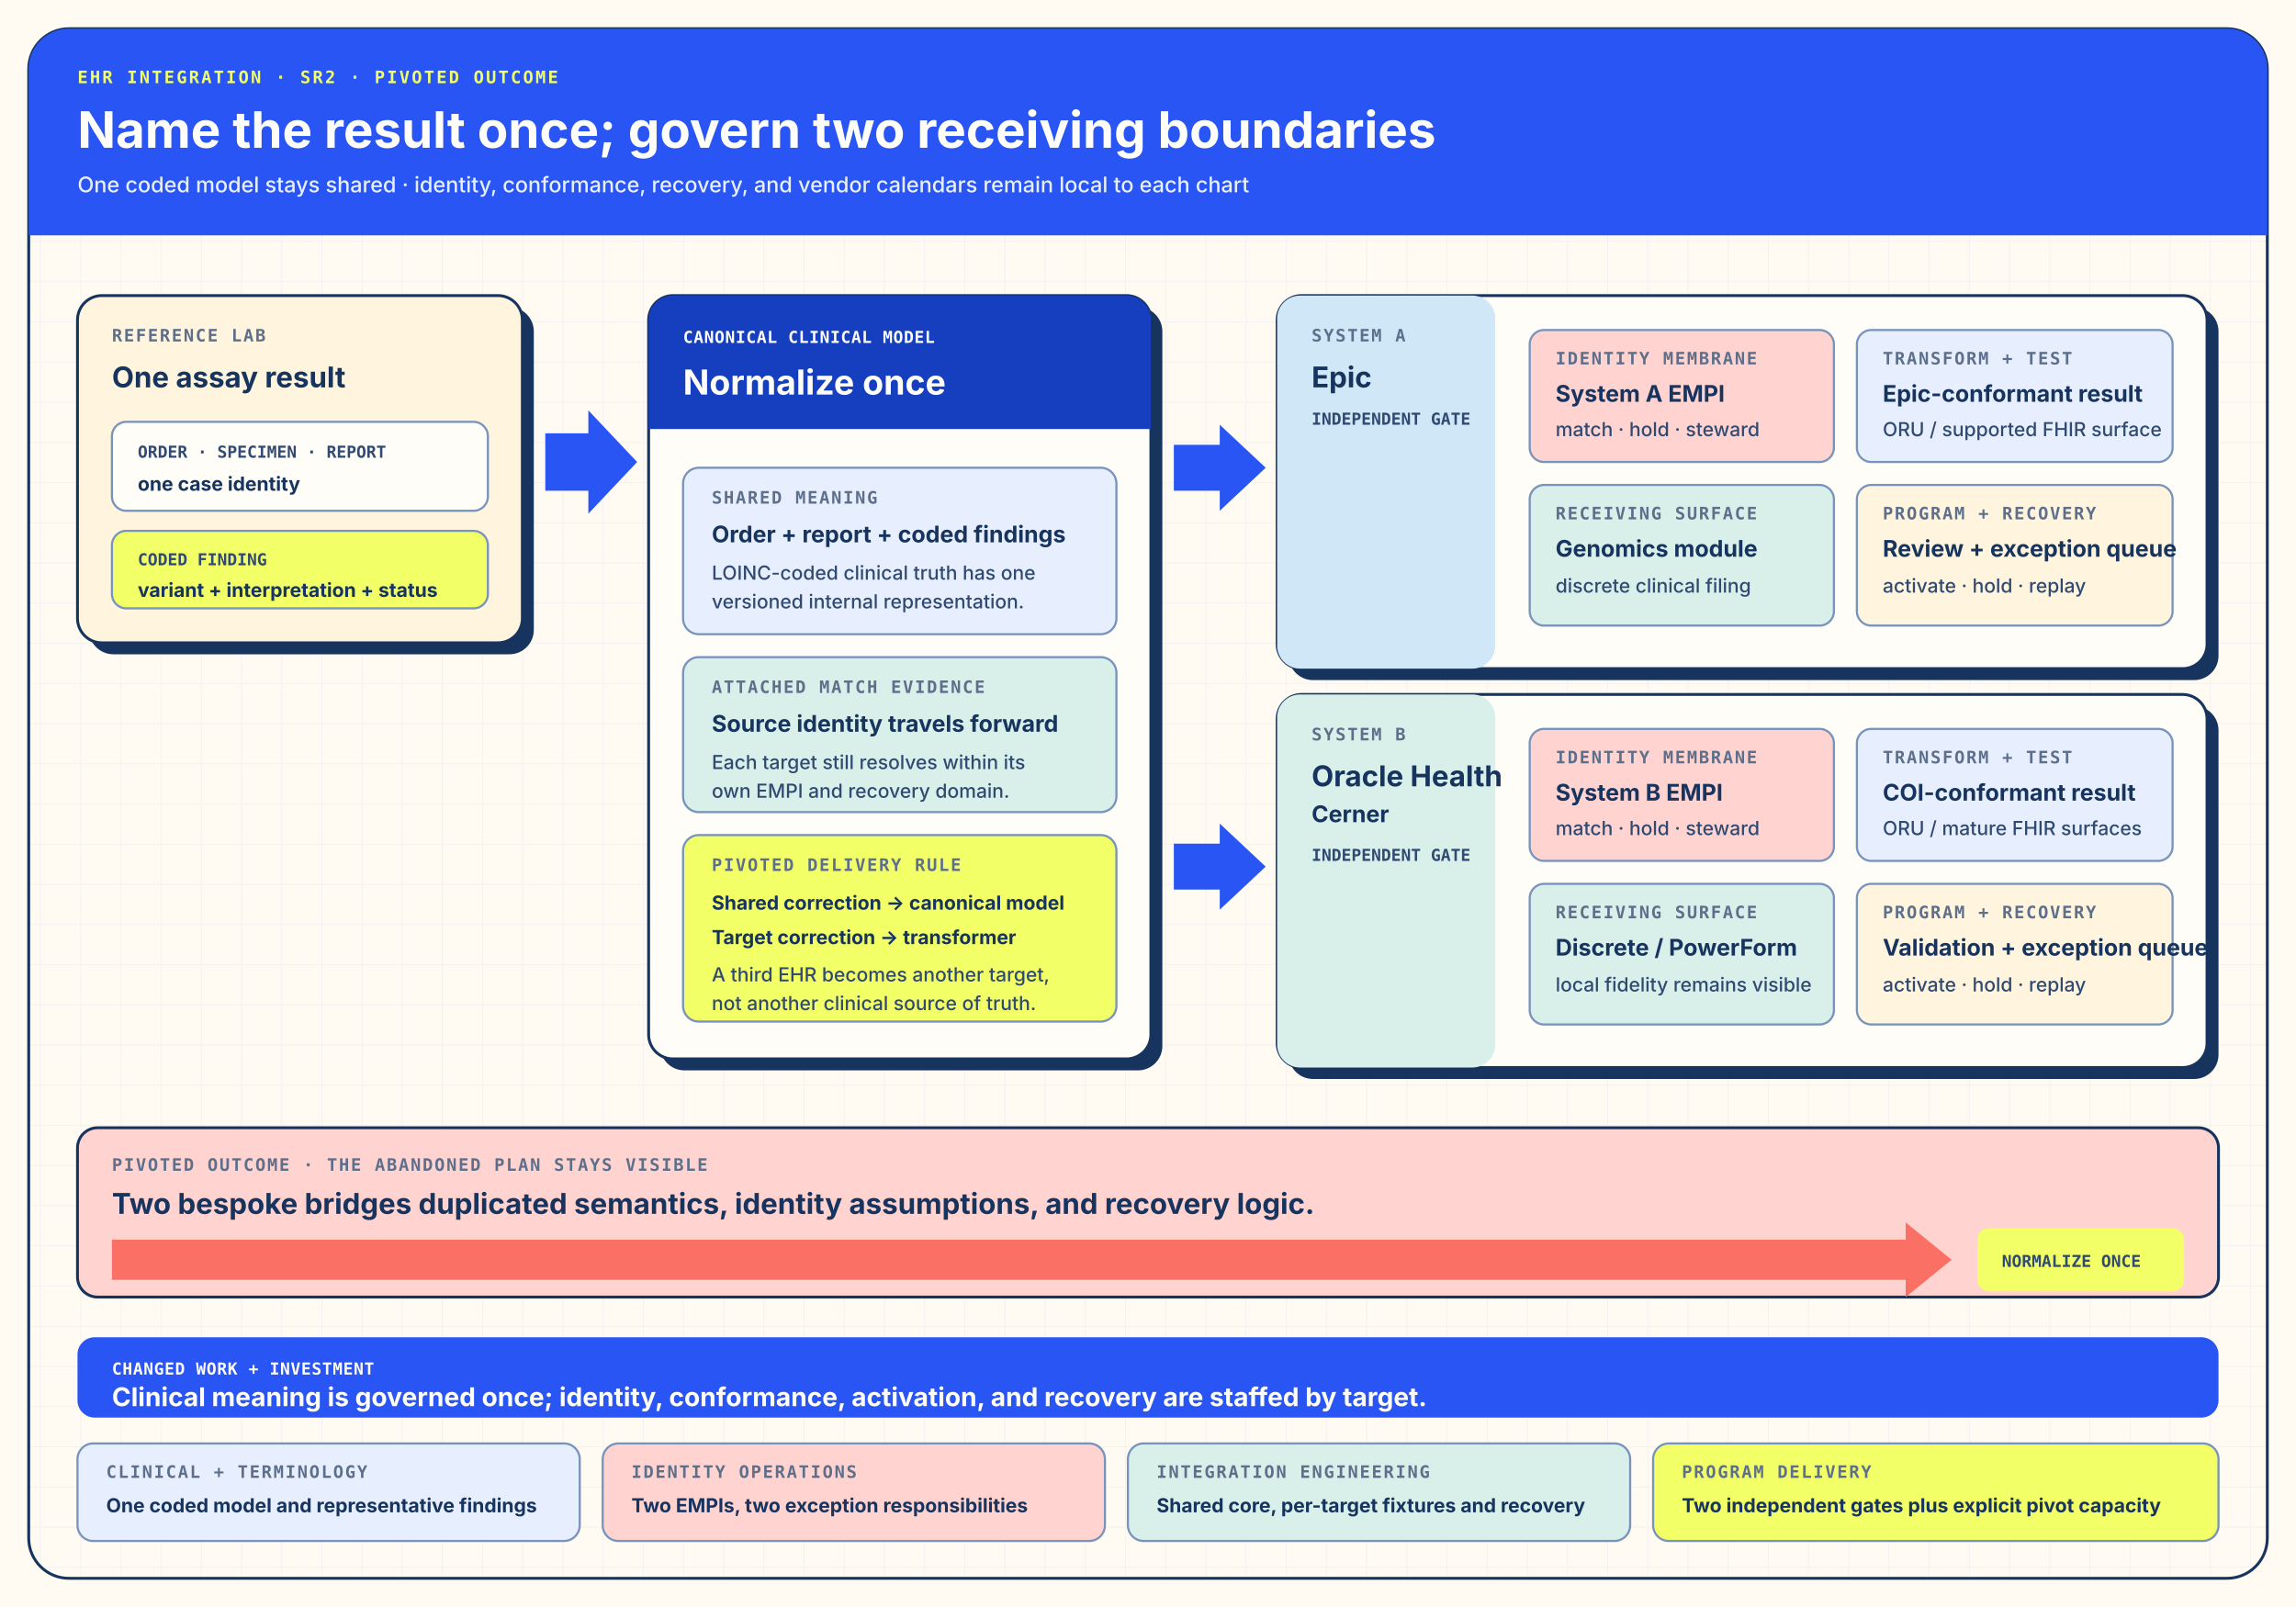
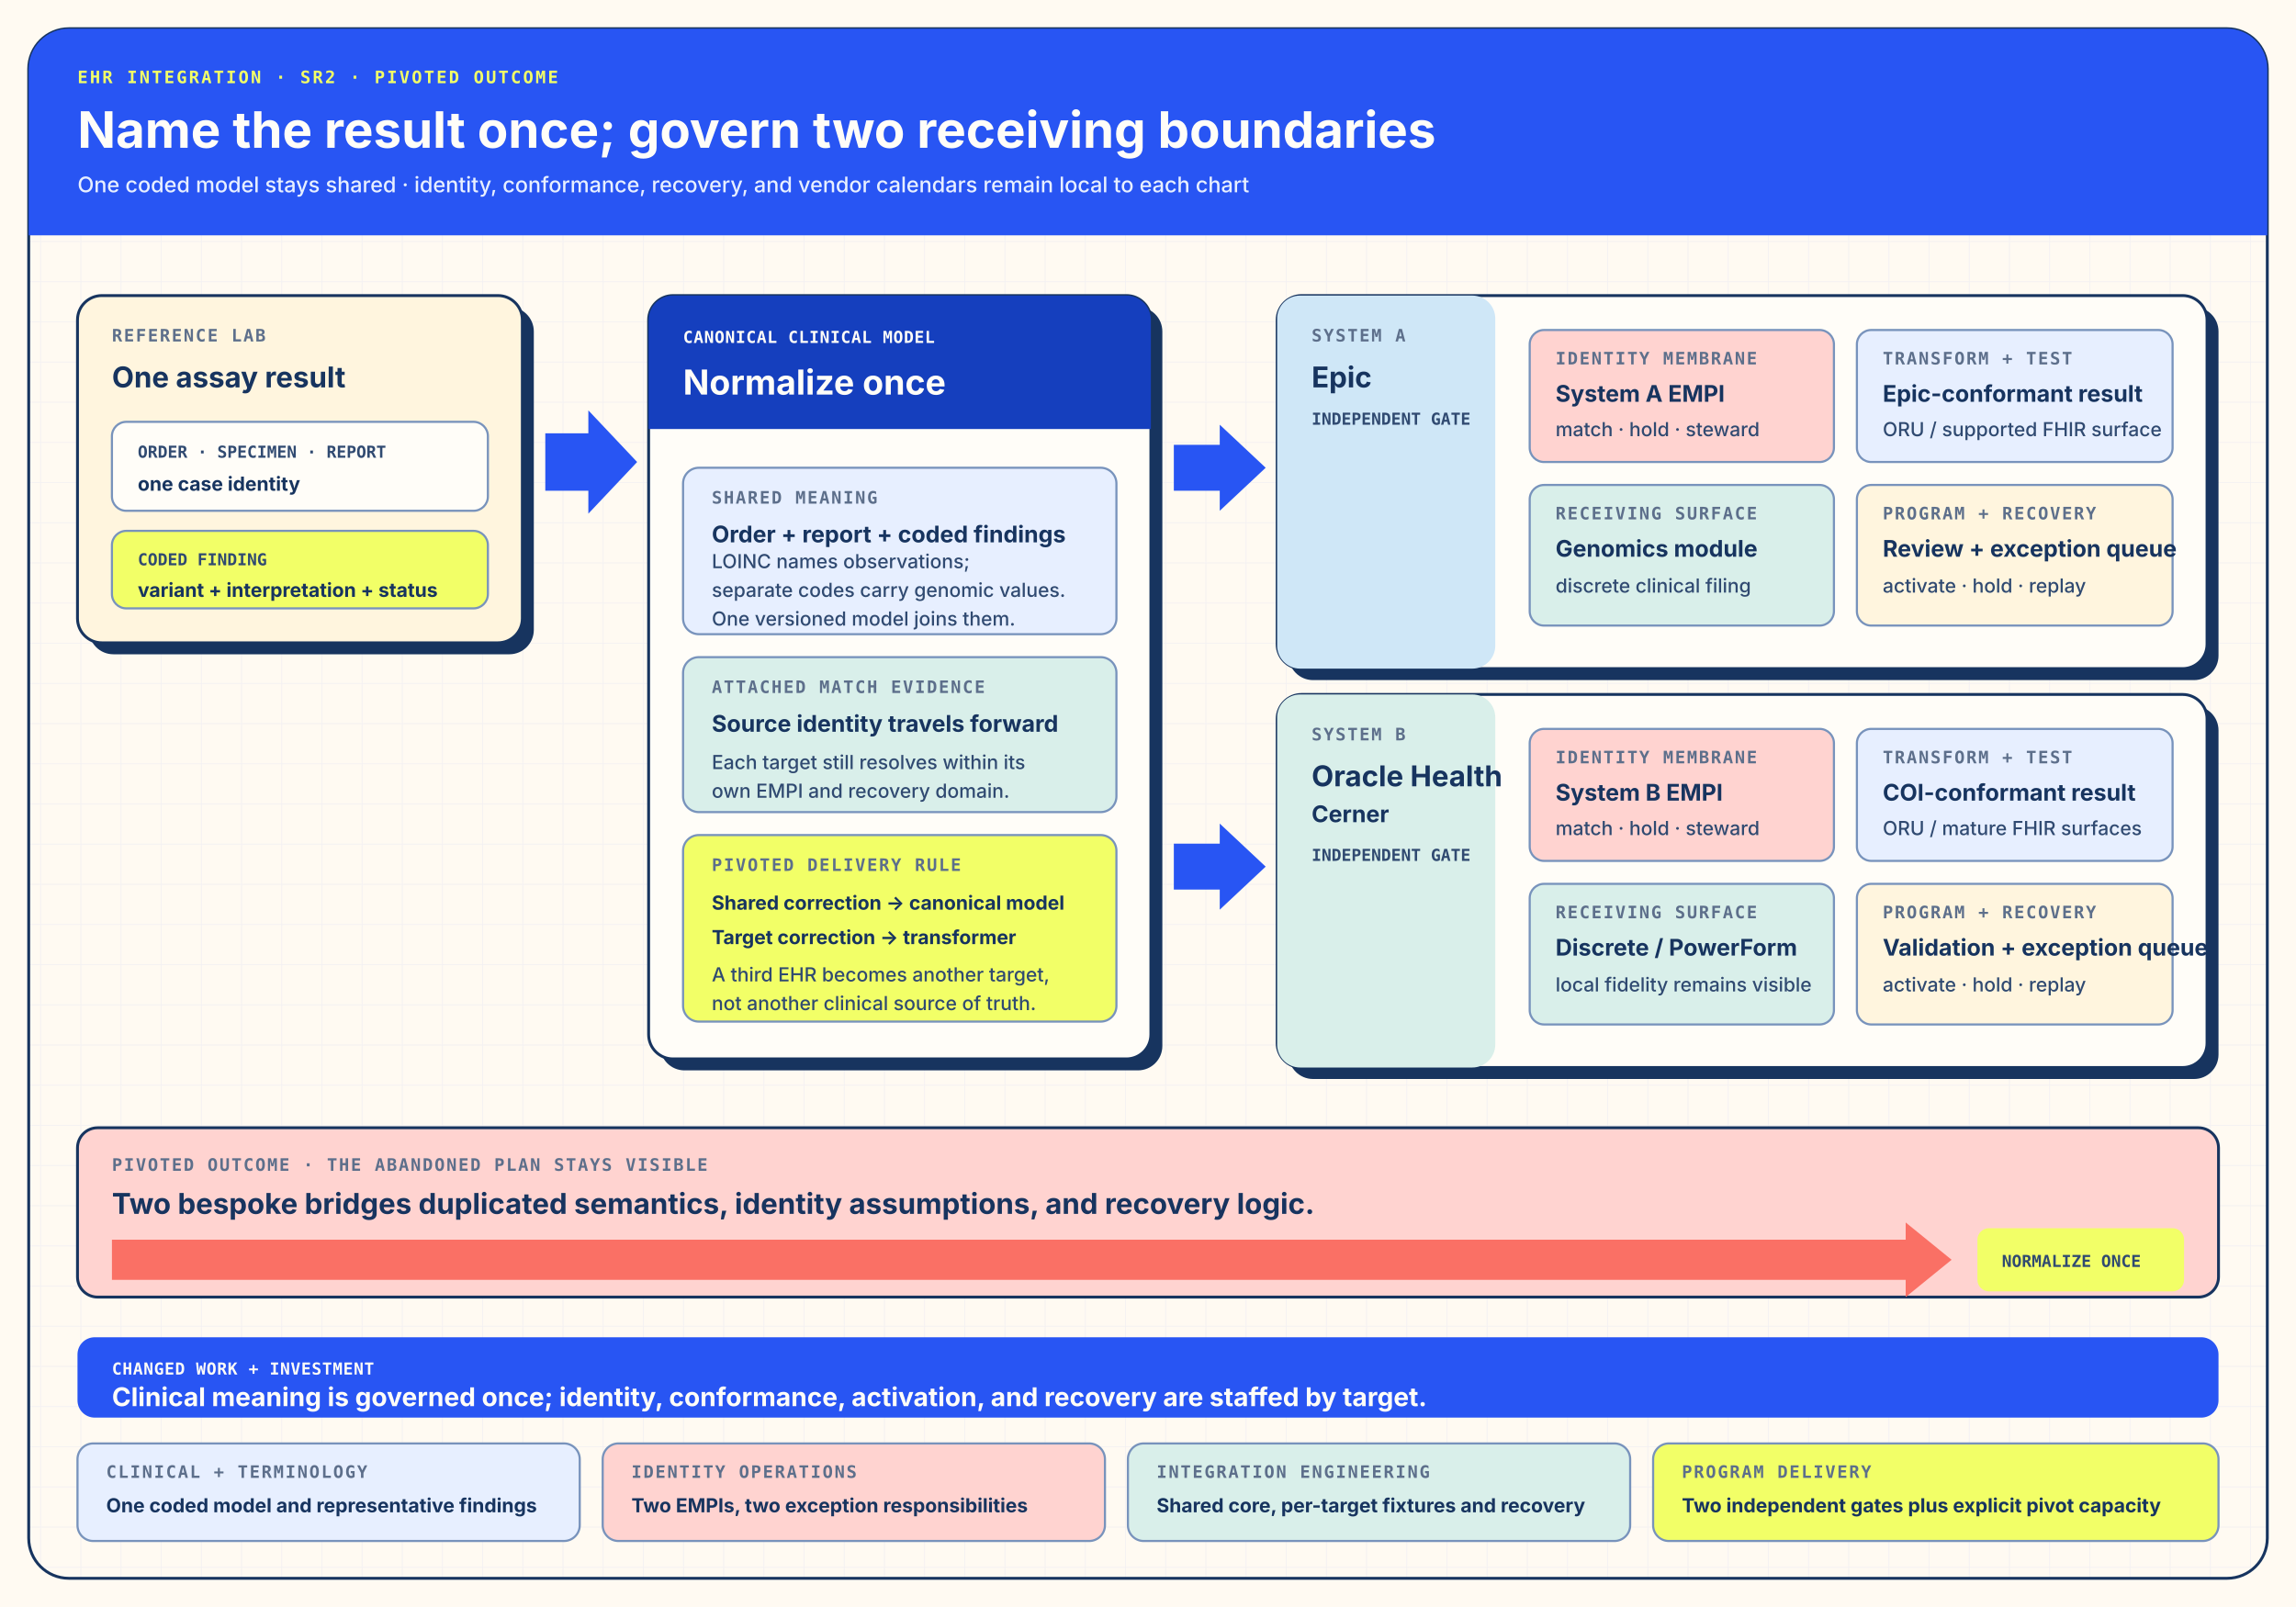
<svg xmlns="http://www.w3.org/2000/svg" width="1600" height="1120" viewBox="0 0 1600 1120" role="img" aria-labelledby="sr2-map-title sr2-map-desc">
  <defs>
    <pattern id="sr2-grid" width="28" height="28" patternUnits="userSpaceOnUse">
      <path d="M28 0H0V28" fill="none" stroke="#2855f3" stroke-opacity=".06" stroke-width="1" />
    </pattern>
  </defs>
  <style>
    .field{fill:#fffaf2}.grid{fill:url(#sr2-grid)}.frame{fill:none;stroke:#17345f;stroke-width:2}.header{fill:#2855f3}.panel{fill:#fffdf8;stroke:#17345f;stroke-width:2}.shadow{fill:#17345f}.card{fill:#fffdf8;stroke:#7893bc;stroke-width:1.5}.rose{fill:#ffd3d0}.powder{fill:#cfe7f7}.sea{fill:#d9efea}.cream{fill:#fff5de}.pale{fill:#e7efff}.acid{fill:#f2ff67}.coral{fill:#fa7065}.cobalt{fill:#2855f3}.deep{fill:#153fbe}.ink{fill:#17345f}.rule{stroke:#9aacc8;stroke-width:1.2}.title{fill:#fffdf8;font:750 35px/1.1 system-ui,-apple-system,BlinkMacSystemFont,"Segoe UI",sans-serif}.subtitle{fill:#e7efff;font:500 15px/1.35 system-ui,-apple-system,BlinkMacSystemFont,"Segoe UI",sans-serif}.eyebrow-on{fill:#f2ff67;font:750 12px/1.2 ui-monospace,SFMono-Regular,Menlo,Monaco,Consolas,monospace;letter-spacing:1.4px}.eyebrow{fill:#5d6f8b;font:750 12px/1.2 ui-monospace,SFMono-Regular,Menlo,Monaco,Consolas,monospace;letter-spacing:1.1px}.section{fill:#17345f;font:750 20px/1.2 system-ui,-apple-system,BlinkMacSystemFont,"Segoe UI",sans-serif}.card-title{fill:#17345f;font:750 16px/1.2 system-ui,-apple-system,BlinkMacSystemFont,"Segoe UI",sans-serif}.body{fill:#304a71;font:500 13.5px/1.4 system-ui,-apple-system,BlinkMacSystemFont,"Segoe UI",sans-serif}.body-strong{fill:#17345f;font:700 13.5px/1.4 system-ui,-apple-system,BlinkMacSystemFont,"Segoe UI",sans-serif}.mono{fill:#304a71;font:650 11.5px/1.3 ui-monospace,SFMono-Regular,Menlo,Monaco,Consolas,monospace}.mono-on{fill:#fffdf8;font:700 11.5px/1.3 ui-monospace,SFMono-Regular,Menlo,Monaco,Consolas,monospace;letter-spacing:.4px}.chip{fill:#fffdf8;stroke:#17345f;stroke-width:1.5}.chip-text{fill:#17345f;font:700 12px/1 system-ui,-apple-system,BlinkMacSystemFont,"Segoe UI",sans-serif}.arrow{fill:#2855f3}.arrow-coral{fill:#fa7065}
  </style>
  <rect class="field" width="1600" height="1120" />
  <rect class="grid" x="20" y="20" width="1560" height="1080" rx="28" />
  <rect class="frame" x="20" y="20" width="1560" height="1080" rx="28" />
  <g role="group" aria-labelledby="sr2-heading-title">
    <path class="header" d="M20 48a28 28 0 0 1 28-28h1504a28 28 0 0 1 28 28v116H20Z" />
    <text class="eyebrow-on" x="54" y="58">EHR INTEGRATION · SR2 · PIVOTED OUTCOME</text>
    <text class="title" x="54" y="103">Name the result once; govern two receiving boundaries</text>
    <text class="subtitle" x="54" y="134">One coded model stays shared · identity, conformance, recovery, and vendor calendars remain local to each chart</text>
  </g>
  <g role="group" aria-labelledby="sr2-input-title">
    <rect class="shadow" x="62" y="214" width="310" height="242" rx="17" />
    <rect class="panel cream" x="54" y="206" width="310" height="242" rx="17" />
    <text class="eyebrow" x="78" y="238">REFERENCE LAB</text>
    <text class="section" x="78" y="270">One assay result</text>
    <rect class="card" x="78" y="294" width="262" height="62" rx="10" />
    <text class="mono" x="96" y="319">ORDER · SPECIMEN · REPORT</text>
    <text class="body-strong" x="96" y="342">one case identity</text>
    <rect class="card acid" x="78" y="370" width="262" height="54" rx="10" />
    <text class="mono" x="96" y="394">CODED FINDING</text>
    <text class="body-strong" x="96" y="416">variant + interpretation + status</text>
  </g>
  <path class="arrow" aria-hidden="true" d="M380 302H410V286L444 322L410 358V342H380Z" />
  <g role="group" aria-labelledby="sr2-core-title">
    <rect class="shadow" x="460" y="214" width="350" height="532" rx="17" />
    <rect class="panel" x="452" y="206" width="350" height="532" rx="17" />
    <path class="deep" d="M469 206h316a17 17 0 0 1 17 17v76H452v-76a17 17 0 0 1 17-17Z" />
    <text class="mono-on" x="476" y="239">CANONICAL CLINICAL MODEL</text>
    <text class="title" x="476" y="275" style="font-size:24px">Normalize once</text>
    <rect class="card pale" x="476" y="326" width="302" height="116" rx="11" />
    <text class="eyebrow" x="496" y="351">SHARED MEANING</text>
    <text class="card-title" x="496" y="378">Order + report + coded findings</text>
-     <text class="body" x="496" y="404">LOINC-coded clinical truth has one</text>
-     <text class="body" x="496" y="424">versioned internal representation.</text>
+     <text class="body" x="496" y="396">LOINC names observations;</text>
+     <text class="body" x="496" y="416">separate codes carry genomic values.</text>
+     <text class="body" x="496" y="436">One versioned model joins them.</text>
    <rect class="card sea" x="476" y="458" width="302" height="108" rx="11" />
    <text class="eyebrow" x="496" y="483">ATTACHED MATCH EVIDENCE</text>
    <text class="card-title" x="496" y="510">Source identity travels forward</text>
    <text class="body" x="496" y="536">Each target still resolves within its</text>
    <text class="body" x="496" y="556">own EMPI and recovery domain.</text>
    <rect class="card acid" x="476" y="582" width="302" height="130" rx="11" />
    <text class="eyebrow" x="496" y="607">PIVOTED DELIVERY RULE</text>
    <text class="body-strong" x="496" y="634">Shared correction → canonical model</text>
    <text class="body-strong" x="496" y="658">Target correction → transformer</text>
    <text class="body" x="496" y="684">A third EHR becomes another target,</text>
    <text class="body" x="496" y="704">not another clinical source of truth.</text>
  </g>
  <g aria-hidden="true">
    <path class="arrow" d="M818 310H850V296L882 326L850 356V342H818Z" />
    <path class="arrow" d="M818 588H850V574L882 604L850 634V620H818Z" />
  </g>
  <g role="group" aria-labelledby="sr2-epic-title">
    <rect class="shadow" x="898" y="214" width="648" height="260" rx="17" />
    <rect class="panel" x="890" y="206" width="648" height="260" rx="17" />
    <rect class="powder" x="890" y="206" width="152" height="260" rx="16" />
    <text class="eyebrow" x="914" y="238">SYSTEM A</text>
    <text class="section" x="914" y="270">Epic</text>
    <text class="mono" x="914" y="296">INDEPENDENT GATE</text>
    <rect class="card rose" x="1066" y="230" width="212" height="92" rx="10" />
    <text class="eyebrow" x="1084" y="254">IDENTITY MEMBRANE</text>
    <text class="card-title" x="1084" y="280">System A EMPI</text>
    <text class="body" x="1084" y="304">match · hold · steward</text>
    <rect class="card pale" x="1294" y="230" width="220" height="92" rx="10" />
    <text class="eyebrow" x="1312" y="254">TRANSFORM + TEST</text>
    <text class="card-title" x="1312" y="280">Epic-conformant result</text>
    <text class="body" x="1312" y="304">ORU / supported FHIR surface</text>
    <rect class="card sea" x="1066" y="338" width="212" height="98" rx="10" />
    <text class="eyebrow" x="1084" y="362">RECEIVING SURFACE</text>
    <text class="card-title" x="1084" y="388">Genomics module</text>
    <text class="body" x="1084" y="413">discrete clinical filing</text>
    <rect class="card cream" x="1294" y="338" width="220" height="98" rx="10" />
    <text class="eyebrow" x="1312" y="362">PROGRAM + RECOVERY</text>
    <text class="card-title" x="1312" y="388">Review + exception queue</text>
    <text class="body" x="1312" y="413">activate · hold · replay</text>
  </g>
  <g role="group" aria-labelledby="sr2-oracle-title">
    <rect class="shadow" x="898" y="492" width="648" height="260" rx="17" />
    <rect class="panel" x="890" y="484" width="648" height="260" rx="17" />
    <rect class="sea" x="890" y="484" width="152" height="260" rx="16" />
    <text class="eyebrow" x="914" y="516">SYSTEM B</text>
    <text class="section" x="914" y="548">Oracle Health</text>
    <text class="card-title" x="914" y="573">Cerner</text>
    <text class="mono" x="914" y="600">INDEPENDENT GATE</text>
    <rect class="card rose" x="1066" y="508" width="212" height="92" rx="10" />
    <text class="eyebrow" x="1084" y="532">IDENTITY MEMBRANE</text>
    <text class="card-title" x="1084" y="558">System B EMPI</text>
    <text class="body" x="1084" y="582">match · hold · steward</text>
    <rect class="card pale" x="1294" y="508" width="220" height="92" rx="10" />
    <text class="eyebrow" x="1312" y="532">TRANSFORM + TEST</text>
    <text class="card-title" x="1312" y="558">COI-conformant result</text>
    <text class="body" x="1312" y="582">ORU / mature FHIR surfaces</text>
    <rect class="card sea" x="1066" y="616" width="212" height="98" rx="10" />
    <text class="eyebrow" x="1084" y="640">RECEIVING SURFACE</text>
    <text class="card-title" x="1084" y="666">Discrete / PowerForm</text>
    <text class="body" x="1084" y="691">local fidelity remains visible</text>
    <rect class="card cream" x="1294" y="616" width="220" height="98" rx="10" />
    <text class="eyebrow" x="1312" y="640">PROGRAM + RECOVERY</text>
    <text class="card-title" x="1312" y="666">Validation + exception queue</text>
    <text class="body" x="1312" y="691">activate · hold · replay</text>
  </g>
  <g role="group" aria-labelledby="sr2-pivot-title">
    <rect class="panel rose" x="54" y="786" width="1492" height="118" rx="14" />
    <text class="eyebrow" x="78" y="816">PIVOTED OUTCOME · THE ABANDONED PLAN STAYS VISIBLE</text>
    <text class="section" x="78" y="846">Two bespoke bridges duplicated semantics, identity assumptions, and recovery logic.</text>
    <path class="arrow-coral" aria-hidden="true" d="M78 864H1328V852L1360 878L1328 904V892H78Z" />
    <rect class="acid" x="1378" y="856" width="144" height="44" rx="8" />
    <text class="mono" x="1395" y="883">NORMALIZE ONCE</text>
  </g>
  <g role="group" aria-labelledby="sr2-investment-title">
    <rect class="cobalt" x="54" y="932" width="1492" height="56" rx="12" />
    <text class="mono-on" x="78" y="958">CHANGED WORK + INVESTMENT</text>
    <text class="title" x="78" y="980" style="font-size:18px">Clinical meaning is governed once; identity, conformance, activation, and recovery are staffed by target.</text>
    <rect class="card pale" x="54" y="1006" width="350" height="68" rx="11" />
    <text class="eyebrow" x="74" y="1030">CLINICAL + TERMINOLOGY</text>
    <text class="body-strong" x="74" y="1054">One coded model and representative findings</text>
    <rect class="card rose" x="420" y="1006" width="350" height="68" rx="11" />
    <text class="eyebrow" x="440" y="1030">IDENTITY OPERATIONS</text>
    <text class="body-strong" x="440" y="1054">Two EMPIs, two exception responsibilities</text>
    <rect class="card sea" x="786" y="1006" width="350" height="68" rx="11" />
    <text class="eyebrow" x="806" y="1030">INTEGRATION ENGINEERING</text>
    <text class="body-strong" x="806" y="1054">Shared core, per-target fixtures and recovery</text>
    <rect class="card acid" x="1152" y="1006" width="394" height="68" rx="11" />
    <text class="eyebrow" x="1172" y="1030">PROGRAM DELIVERY</text>
    <text class="body-strong" x="1172" y="1054">Two independent gates plus explicit pivot capacity</text>
  </g>
</svg>
